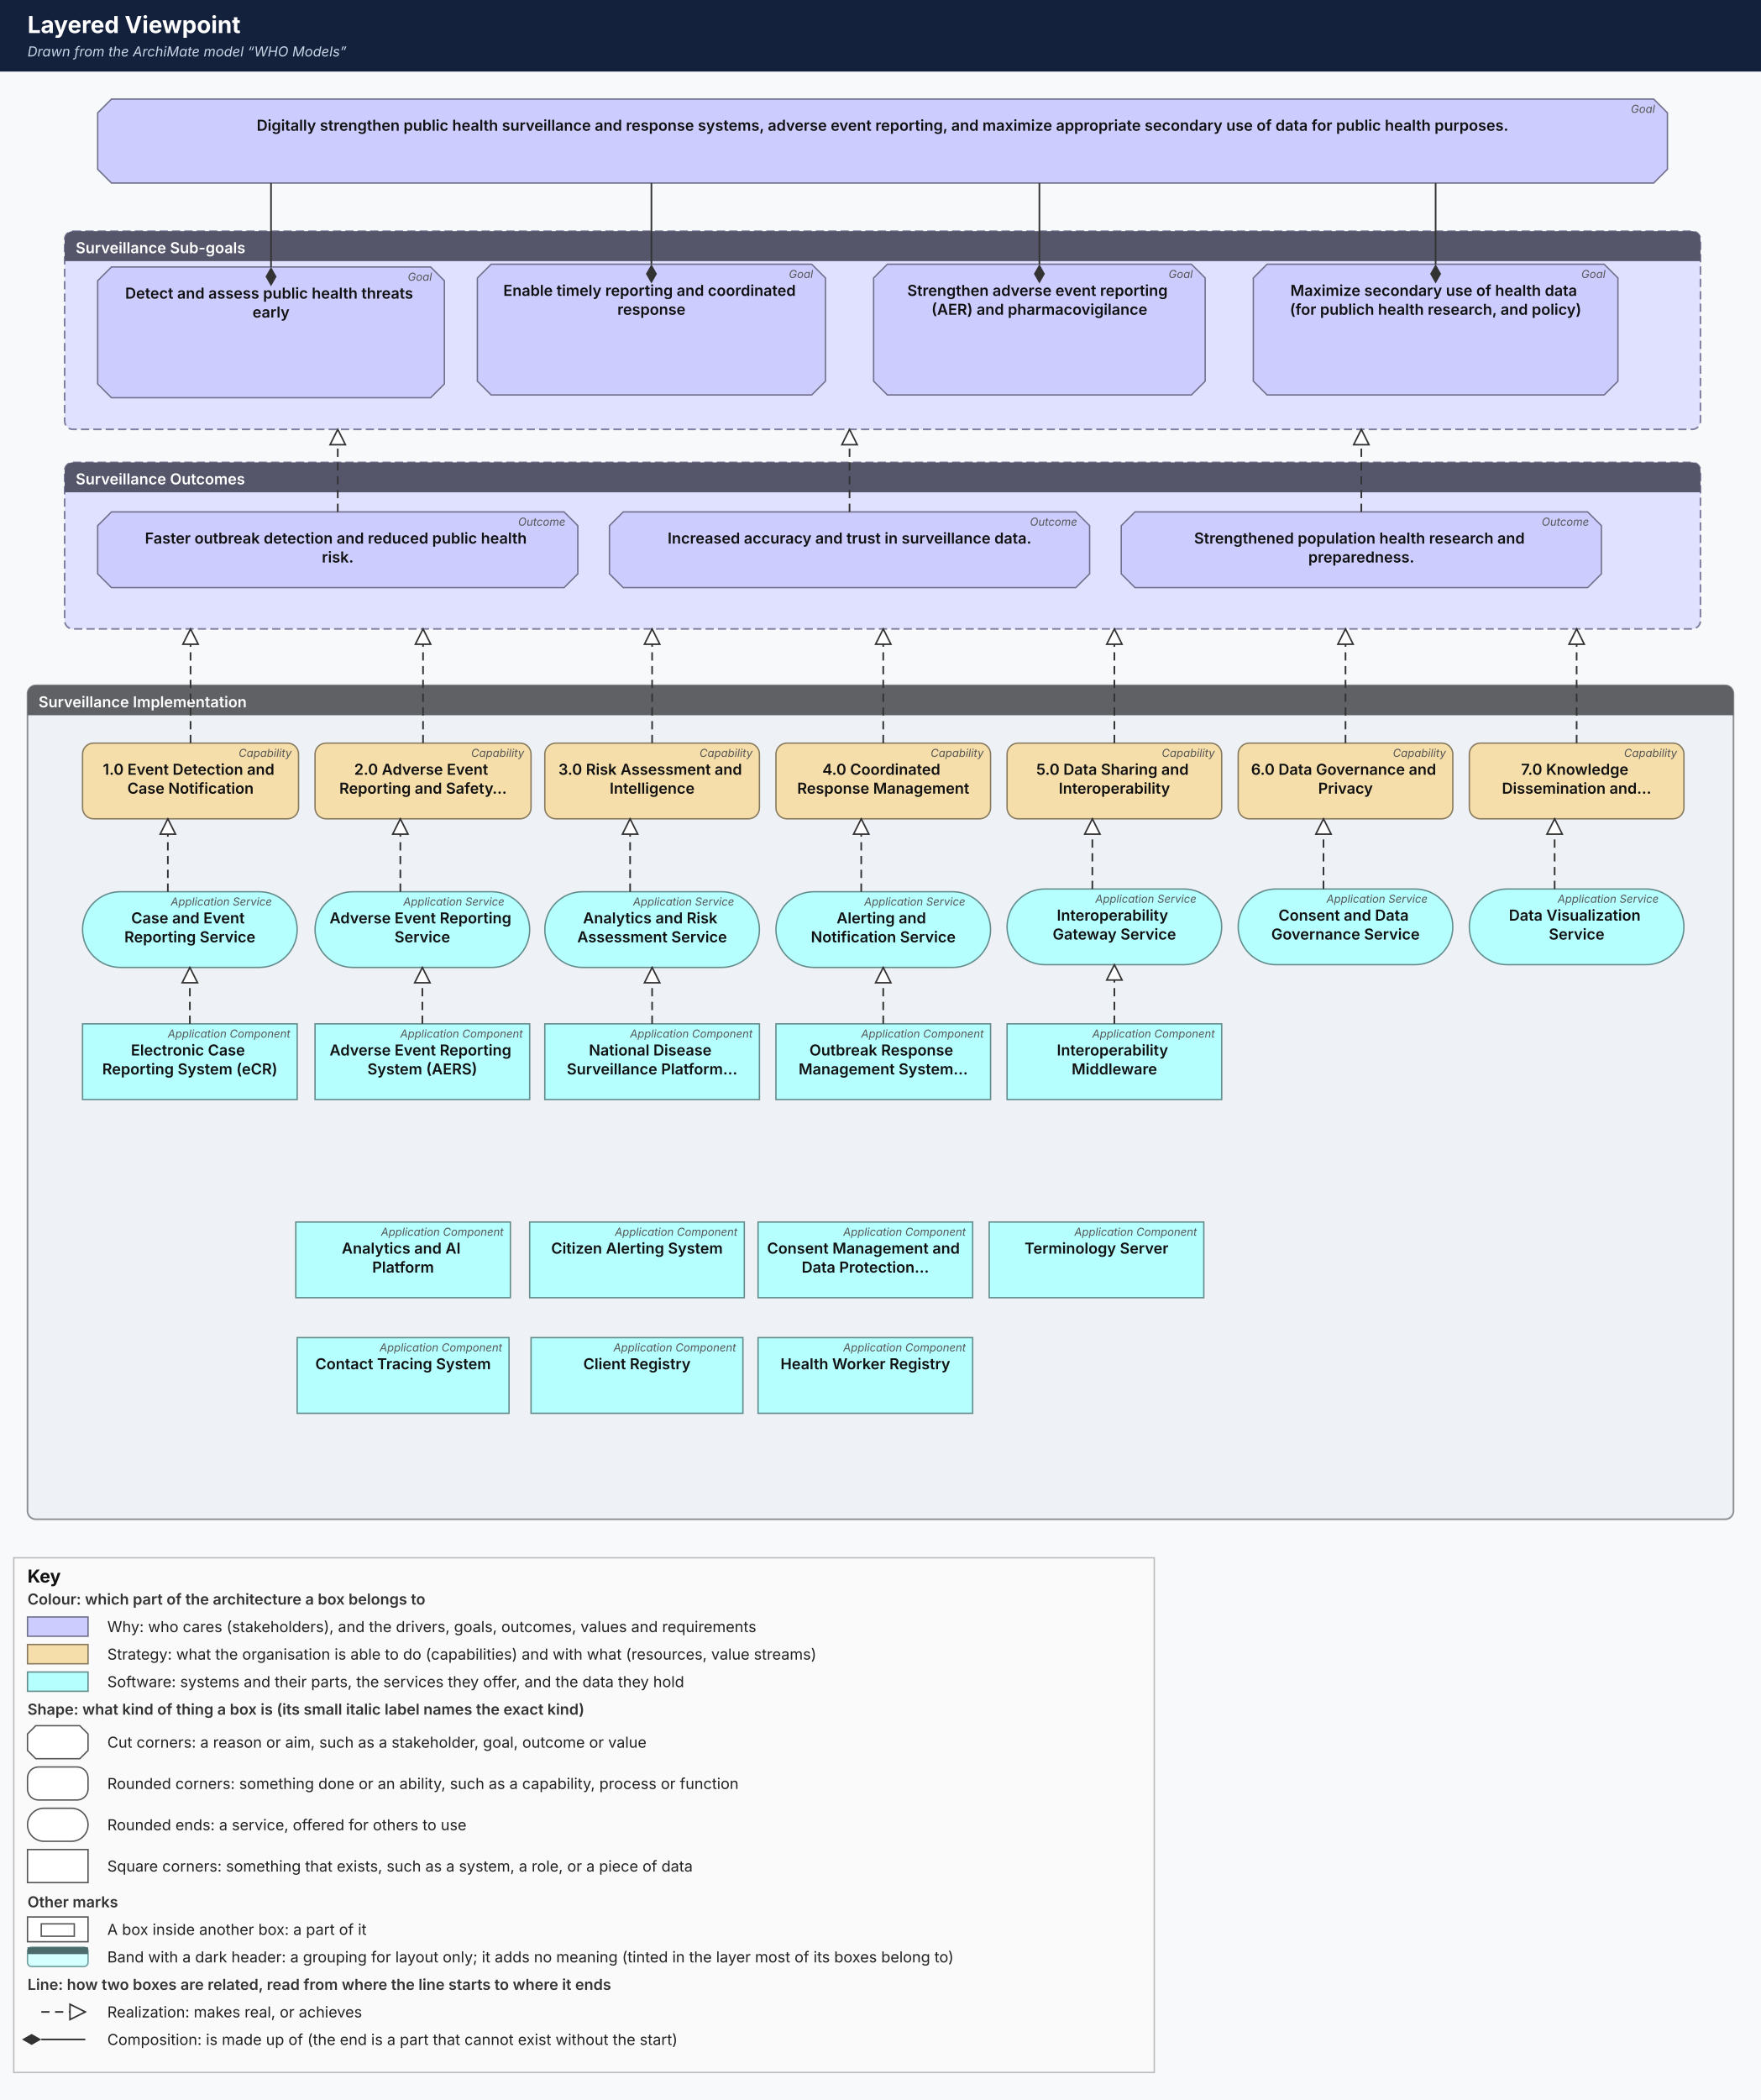
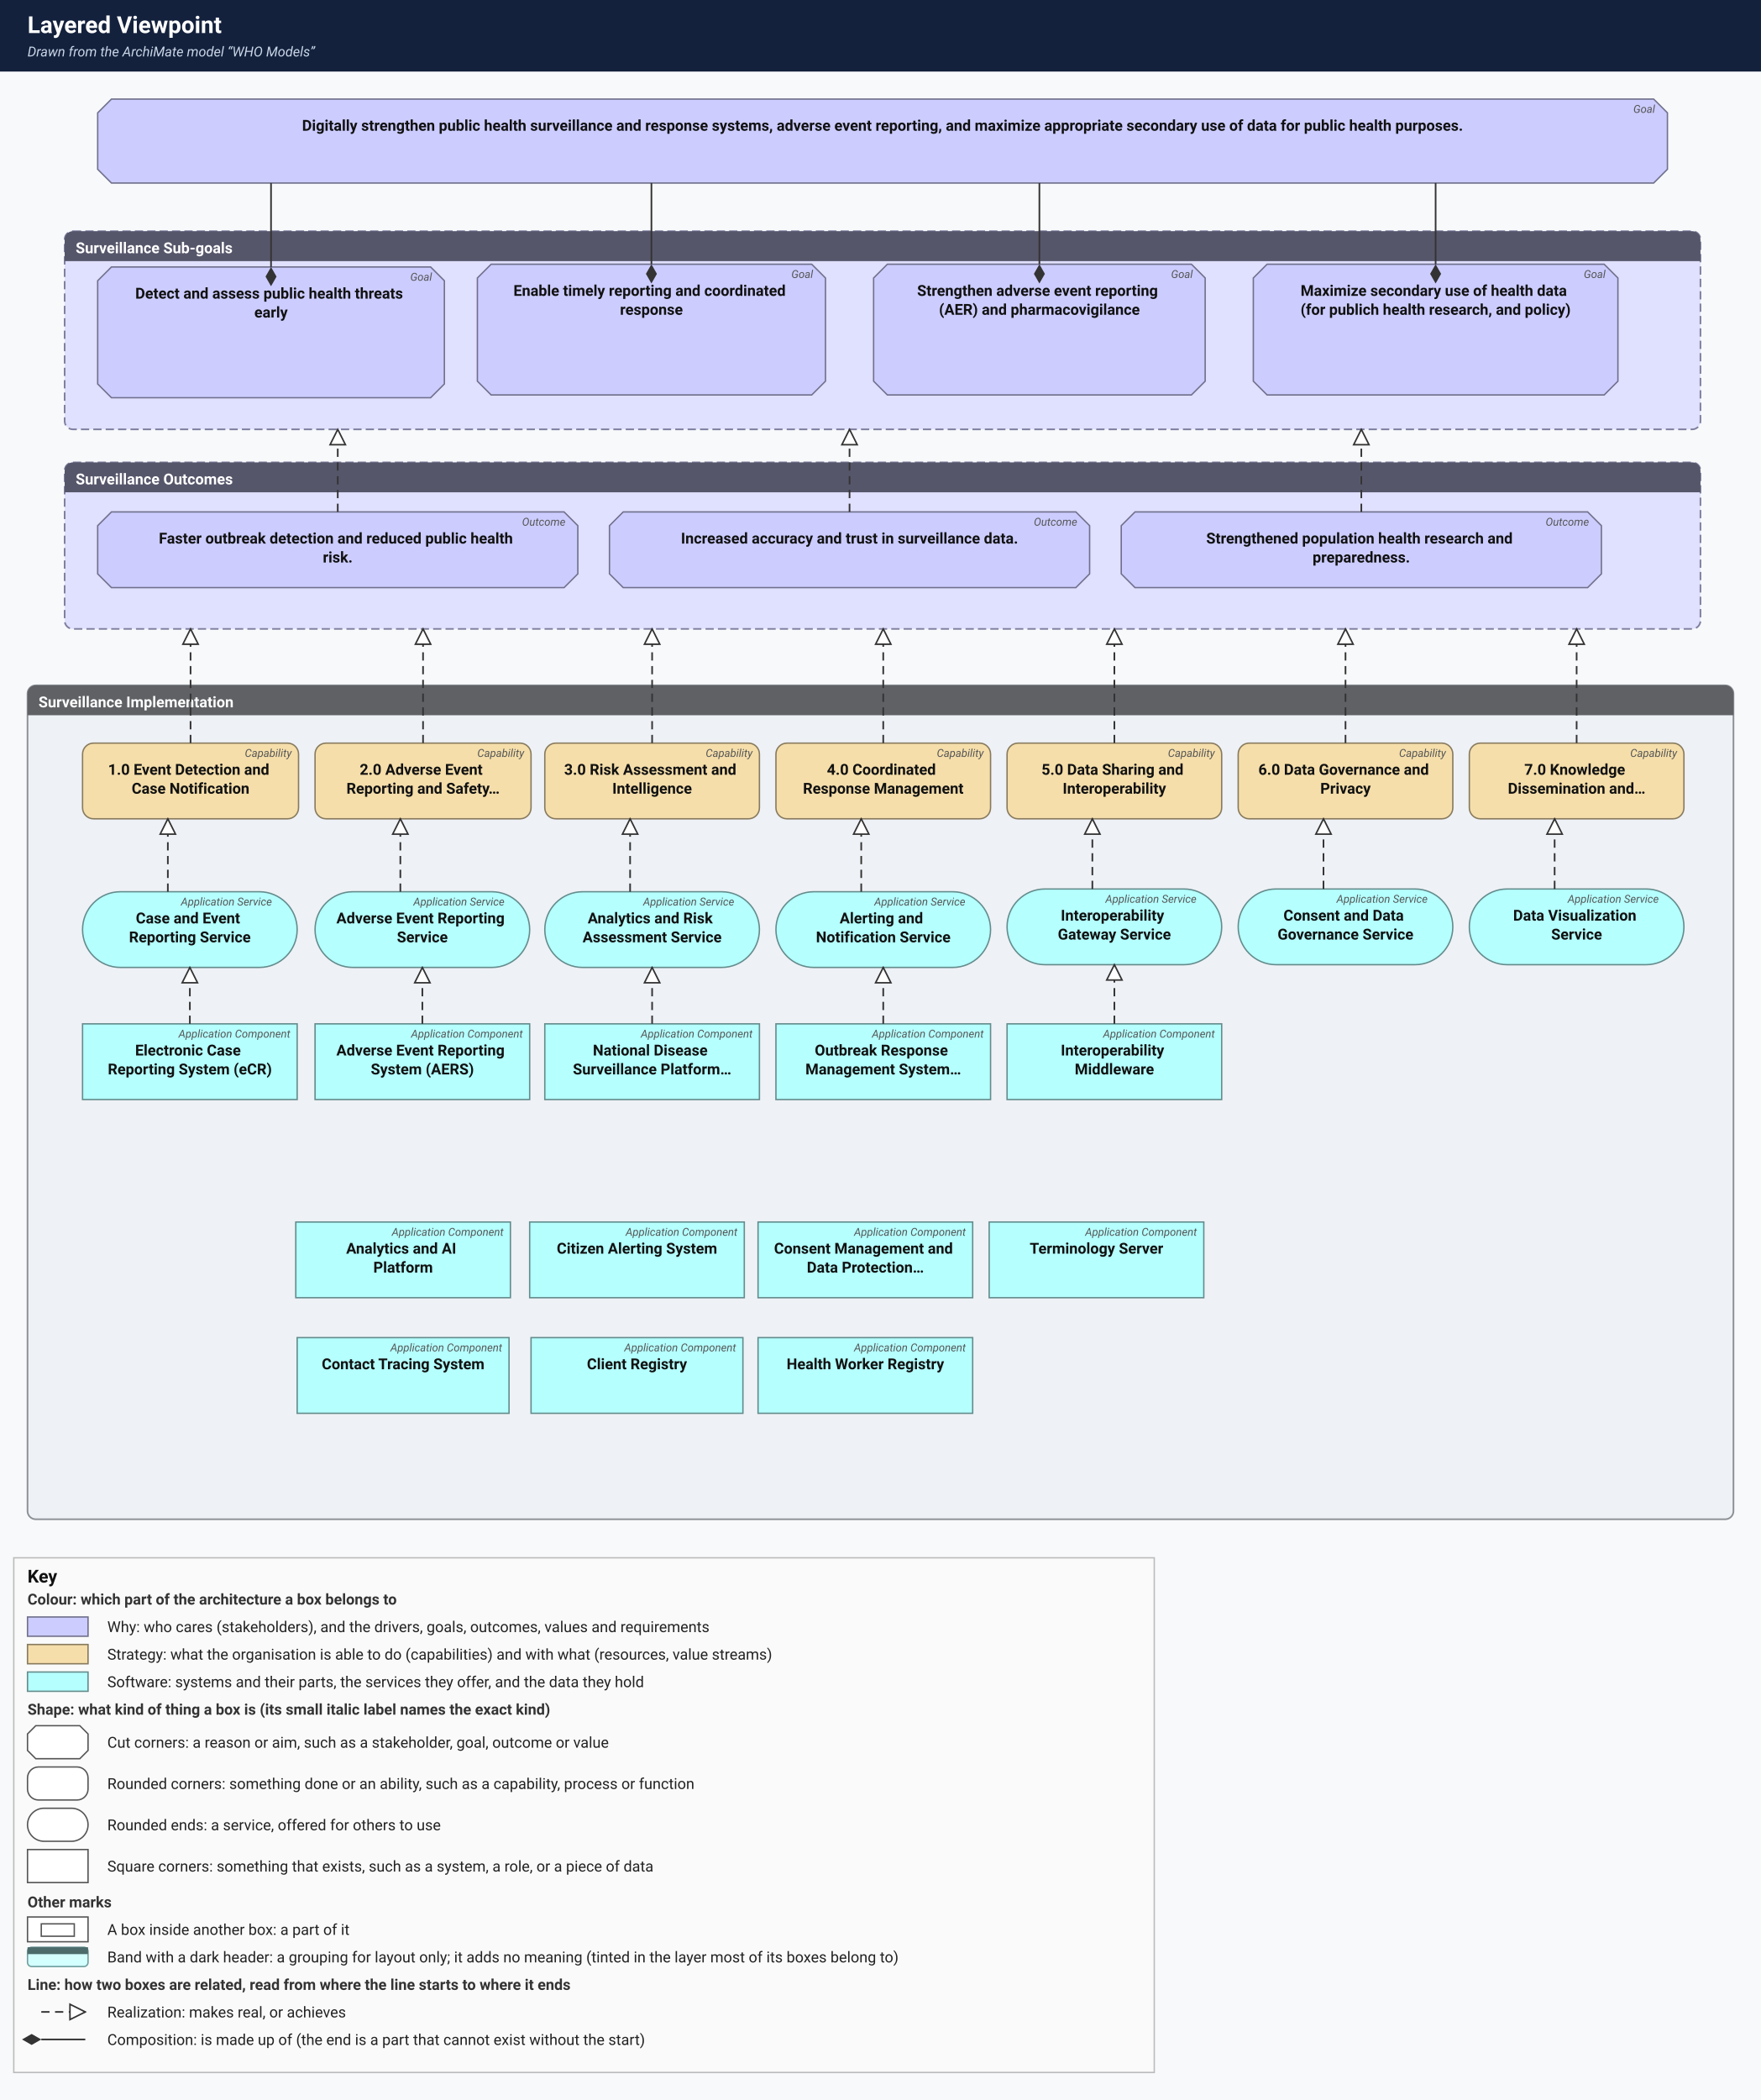
<svg xmlns="http://www.w3.org/2000/svg" viewBox="47 -36 1280 1526" width="1280" height="1526" role="img" aria-labelledby="av-title">
  <style>
- .av-name{font:600 11px Inter, "Segoe UI", system-ui, -apple-system, Helvetica, Arial, sans-serif;fill:#111}
- .av-type{font:italic 8px Inter, "Segoe UI", system-ui, -apple-system, Helvetica, Arial, sans-serif;fill:#555}
- .av-group{font:600 11px Inter, "Segoe UI", system-ui, -apple-system, Helvetica, Arial, sans-serif;fill:#333}
- .av-note{font:10px Inter, "Segoe UI", system-ui, -apple-system, Helvetica, Arial, sans-serif;fill:#222}
- .av-key{font:11px Inter, "Segoe UI", system-ui, -apple-system, Helvetica, Arial, sans-serif;fill:#222}
- .av-keyh{font:600 11px Inter, "Segoe UI", system-ui, -apple-system, Helvetica, Arial, sans-serif;fill:#333}
- .av-keyt{font:700 13px Inter, "Segoe UI", system-ui, -apple-system, Helvetica, Arial, sans-serif;fill:#111}
- .av-rel{font:9px Inter, "Segoe UI", system-ui, -apple-system, Helvetica, Arial, sans-serif;fill:#333;paint-order:stroke;stroke:#fff;stroke-width:3px}
+ .av-name{font:600 11px system-ui, -apple-system, "Segoe UI", Roboto, "Helvetica Neue", Arial, "Noto Sans", sans-serif;fill:#111}
+ .av-type{font:italic 8px system-ui, -apple-system, "Segoe UI", Roboto, "Helvetica Neue", Arial, "Noto Sans", sans-serif;fill:#555}
+ .av-group{font:600 11px system-ui, -apple-system, "Segoe UI", Roboto, "Helvetica Neue", Arial, "Noto Sans", sans-serif;fill:#333}
+ .av-note{font:10px system-ui, -apple-system, "Segoe UI", Roboto, "Helvetica Neue", Arial, "Noto Sans", sans-serif;fill:#222}
+ .av-key{font:11px system-ui, -apple-system, "Segoe UI", Roboto, "Helvetica Neue", Arial, "Noto Sans", sans-serif;fill:#222}
+ .av-keyh{font:600 11px system-ui, -apple-system, "Segoe UI", Roboto, "Helvetica Neue", Arial, "Noto Sans", sans-serif;fill:#333}
+ .av-keyt{font:700 13px system-ui, -apple-system, "Segoe UI", Roboto, "Helvetica Neue", Arial, "Noto Sans", sans-serif;fill:#111}
+ .av-rel{font:9px system-ui, -apple-system, "Segoe UI", Roboto, "Helvetica Neue", Arial, "Noto Sans", sans-serif;fill:#333;paint-order:stroke;stroke:#fff;stroke-width:3px}
a:hover rect,a:hover polygon,a:focus rect,a:focus polygon{stroke:#06c;stroke-width:2.5}
</style>
  <defs>
    <marker id="arrow-open" viewBox="0 0 12 12" refX="11" refY="6" markerWidth="11" markerHeight="11" orient="auto-start-reverse" markerUnits="userSpaceOnUse">
      <path d="M1 1 L11 6 L1 11" fill="none" stroke="#333" stroke-width="1.3" />
    </marker>
    <marker id="arrow-filled" viewBox="0 0 12 12" refX="11" refY="6" markerWidth="11" markerHeight="11" orient="auto-start-reverse" markerUnits="userSpaceOnUse">
      <path d="M1 1 L11 6 L1 11 Z" fill="#333" />
    </marker>
    <marker id="arrow-small" viewBox="0 0 10 10" refX="9" refY="5" markerWidth="8" markerHeight="8" orient="auto-start-reverse" markerUnits="userSpaceOnUse">
      <path d="M1 1 L9 5 L1 9" fill="none" stroke="#333" stroke-width="1.2" />
    </marker>
    <marker id="triangle-hollow" viewBox="0 0 14 14" refX="13" refY="7" markerWidth="13" markerHeight="13" orient="auto-start-reverse" markerUnits="userSpaceOnUse">
      <path d="M1 1 L13 7 L1 13 Z" fill="#fff" stroke="#333" stroke-width="1.2" />
    </marker>
    <marker id="diamond-filled" viewBox="0 0 16 10" refX="1" refY="5" markerWidth="16" markerHeight="10" orient="auto-start-reverse" markerUnits="userSpaceOnUse">
      <path d="M1 5 L8 1 L15 5 L8 9 Z" fill="#333" />
    </marker>
    <marker id="diamond-hollow" viewBox="0 0 16 10" refX="1" refY="5" markerWidth="16" markerHeight="10" orient="auto-start-reverse" markerUnits="userSpaceOnUse">
      <path d="M1 5 L8 1 L15 5 L8 9 Z" fill="#fff" stroke="#333" stroke-width="1.2" />
    </marker>
    <marker id="dot" viewBox="0 0 8 8" refX="4" refY="4" markerWidth="7" markerHeight="7" orient="auto" markerUnits="userSpaceOnUse">
      <circle cx="4" cy="4" r="3.2" fill="#333" />
    </marker>
    <pattern id="missing" width="8" height="8" patternUnits="userSpaceOnUse" patternTransform="rotate(45)">
      <rect width="8" height="8" fill="#fff" />
      <line x1="0" y1="0" x2="0" y2="8" stroke="#d33" stroke-width="2" />
    </pattern>
  </defs>
  <rect x="47" y="-36" width="1280" height="1526" fill="#f8f9fb" />
  <rect x="47" y="-36" width="1280" height="52" fill="#14213d" />
-   <text x="67" y="-12" style="font:700 17px Inter, &quot;Segoe UI&quot;, system-ui, -apple-system, Helvetica, Arial, sans-serif;fill:#fff">Layered Viewpoint</text>
-   <text x="67" y="5" style="font:italic 10px Inter, &quot;Segoe UI&quot;, system-ui, -apple-system, Helvetica, Arial, sans-serif;fill:#c9d6e6">Drawn from the ArchiMate model “WHO Models”</text>
+   <text x="67" y="-12" style="font:700 17px system-ui, -apple-system, &quot;Segoe UI&quot;, Roboto, &quot;Helvetica Neue&quot;, Arial, &quot;Noto Sans&quot;, sans-serif;fill:#fff">Layered Viewpoint</text>
+   <text x="67" y="5" style="font:italic 10px system-ui, -apple-system, &quot;Segoe UI&quot;, Roboto, &quot;Helvetica Neue&quot;, Arial, &quot;Noto Sans&quot;, sans-serif;fill:#c9d6e6">Drawn from the ArchiMate model “WHO Models”</text>
  <g class="av-g">
    <rect x="67" y="462" width="1240" height="606" rx="6" fill="#eef1f6" stroke="#8c9095" stroke-width="1.2" />
    <path d="M67 468 a6 6 0 0 1 6 -6 h1228 a6 6 0 0 1 6 6 v15.75 h-1240 z" fill="#5f6165" />
    <text class="av-group" x="75" y="478" style="fill:#fff">Surveillance Implementation</text>
  </g>
  <a href="../../../en/dpi-h-ra/archimate/0.2.0-draft.3/element/surveillance-outcomes/" target="_top">
    <rect x="94" y="300" width="1189" height="121" rx="6" fill="#e0e0ff" stroke="#7e7e9e" stroke-width="1.2" stroke-dasharray="6 3" />
    <path d="M94 306 a6 6 0 0 1 6 -6 h1177 a6 6 0 0 1 6 6 v15.75 h-1189 z" fill="#56566b" />
    <text class="av-group" x="102" y="316" style="fill:#fff">Surveillance Outcomes</text>
  </a>
  <a href="../../../en/dpi-h-ra/archimate/0.2.0-draft.3/element/increased-accuracy-and-trust-in-surveillance-data-be9a/" target="_top">
    <polygon points="500,336 829,336 839,346 839,381 829,391 500,391 490,381 490,346" fill="#ccccff" stroke="#70708c" stroke-width="1" />
    <text class="av-type" x="830" y="346" text-anchor="end">Outcome</text>
    <text class="av-name" x="664.5" y="359" text-anchor="middle">
      <tspan x="664.5" dy="0">Increased accuracy and trust in surveillance data.</tspan>
    </text>
  </a>
  <a href="../../../en/dpi-h-ra/archimate/0.2.0-draft.3/element/strengthened-population-health-research-and-preparedness/" target="_top">
    <polygon points="872,336 1201,336 1211,346 1211,381 1201,391 872,391 862,381 862,346" fill="#ccccff" stroke="#70708c" stroke-width="1" />
    <text class="av-type" x="1202" y="346" text-anchor="end">Outcome</text>
    <text class="av-name" x="1036.5" y="359" text-anchor="middle">
      <tspan x="1036.5" dy="0">Strengthened population health research and</tspan>
      <tspan x="1036.5" dy="13.75">preparedness.</tspan>
    </text>
  </a>
  <a href="../../../en/dpi-h-ra/archimate/0.2.0-draft.3/element/surveillance-sub-goals/" target="_top">
    <rect x="94" y="132" width="1189" height="144" rx="6" fill="#e0e0ff" stroke="#7e7e9e" stroke-width="1.2" stroke-dasharray="6 3" />
    <path d="M94 138 a6 6 0 0 1 6 -6 h1177 a6 6 0 0 1 6 6 v15.75 h-1189 z" fill="#56566b" />
    <text class="av-group" x="102" y="148" style="fill:#fff">Surveillance Sub-goals</text>
  </a>
  <a href="../../../en/dpi-h-ra/archimate/0.2.0-draft.3/element/enable-timely-reporting-and-coordinated-response-1a27/" target="_top">
    <polygon points="404,156 637,156 647,166 647,241 637,251 404,251 394,241 394,166" fill="#ccccff" stroke="#70708c" stroke-width="1" />
    <text class="av-type" x="638" y="166" text-anchor="end">Goal</text>
    <text class="av-name" x="520.5" y="179" text-anchor="middle">
      <tspan x="520.5" dy="0">Enable timely reporting and coordinated</tspan>
      <tspan x="520.5" dy="13.75">response</tspan>
    </text>
  </a>
  <a href="../../../en/dpi-h-ra/archimate/0.2.0-draft.3/element/strengthen-adverse-event-reporting-aer-and-pharmacovigilance-763f/" target="_top">
    <polygon points="692,156 913,156 923,166 923,241 913,251 692,251 682,241 682,166" fill="#ccccff" stroke="#70708c" stroke-width="1" />
    <text class="av-type" x="914" y="166" text-anchor="end">Goal</text>
    <text class="av-name" x="802.5" y="179" text-anchor="middle">
      <tspan x="802.5" dy="0">Strengthen adverse event reporting</tspan>
      <tspan x="802.5" dy="13.75">(AER) and pharmacovigilance</tspan>
    </text>
  </a>
  <a href="../../../en/dpi-h-ra/archimate/0.2.0-draft.3/element/maximize-secondary-use-of-health-data-for-publich-health-8979/" target="_top">
    <polygon points="968,156 1213,156 1223,166 1223,241 1213,251 968,251 958,241 958,166" fill="#ccccff" stroke="#70708c" stroke-width="1" />
    <text class="av-type" x="1214" y="166" text-anchor="end">Goal</text>
    <text class="av-name" x="1090.5" y="179" text-anchor="middle">
      <tspan x="1090.5" dy="0">Maximize secondary use of health data</tspan>
      <tspan x="1090.5" dy="13.75">(for publich health research, and policy)</tspan>
    </text>
  </a>
  <a href="../../../en/dpi-h-ra/archimate/0.2.0-draft.3/element/digitally-strengthen-public-health-surveillance-and-response-f172/" target="_top">
    <polygon points="128,36 1249,36 1259,46 1259,87 1249,97 128,97 118,87 118,46" fill="#ccccff" stroke="#70708c" stroke-width="1" />
    <text class="av-type" x="1250" y="46" text-anchor="end">Goal</text>
    <text class="av-name" x="688.5" y="59" text-anchor="middle">
      <tspan x="688.5" dy="0">Digitally strengthen public health surveillance and response systems, adverse event reporting, and maximize appropriate secondary use of data for public health purposes.</tspan>
    </text>
  </a>
  <a href="../../../en/dpi-h-ra/archimate/0.2.0-draft.3/element/detect-and-assess-public-health-threats-early-d0f3/" target="_top">
    <polygon points="128,158 360,158 370,168 370,243 360,253 128,253 118,243 118,168" fill="#ccccff" stroke="#70708c" stroke-width="1" />
    <text class="av-type" x="361" y="168" text-anchor="end">Goal</text>
    <text class="av-name" x="244" y="181" text-anchor="middle">
      <tspan x="244" dy="0">Detect and assess public health threats</tspan>
      <tspan x="244" dy="13.75">early</tspan>
    </text>
  </a>
  <a href="../../../en/dpi-h-ra/archimate/0.2.0-draft.3/element/faster-outbreak-detection-and-reduced-public-health-risk-1f02/" target="_top">
    <polygon points="128,336 457,336 467,346 467,381 457,391 128,391 118,381 118,346" fill="#ccccff" stroke="#70708c" stroke-width="1" />
    <text class="av-type" x="458" y="346" text-anchor="end">Outcome</text>
    <text class="av-name" x="292.5" y="359" text-anchor="middle">
      <tspan x="292.5" dy="0">Faster outbreak detection and reduced public health</tspan>
      <tspan x="292.5" dy="13.75">risk.</tspan>
    </text>
  </a>
  <a href="../../../en/dpi-h-ra/archimate/0.2.0-draft.3/element/1-0-event-detection-and-case-notification/" target="_top">
    <rect x="107" y="504" width="157" height="55" rx="8" fill="#f5deaa" stroke="#877a5e" stroke-width="1" />
    <text class="av-type" x="259" y="514" text-anchor="end">Capability</text>
    <text class="av-name" x="185.5" y="527" text-anchor="middle">
      <tspan x="185.5" dy="0">1.0 Event Detection and</tspan>
      <tspan x="185.5" dy="13.75">Case Notification</tspan>
    </text>
  </a>
  <a href="../../../en/dpi-h-ra/archimate/0.2.0-draft.3/element/2-0-adverse-event-reporting-and-safety-signals/" target="_top">
    <rect x="276" y="504" width="157" height="55" rx="8" fill="#f5deaa" stroke="#877a5e" stroke-width="1" />
    <text class="av-type" x="428" y="514" text-anchor="end">Capability</text>
    <text class="av-name" x="354.5" y="527" text-anchor="middle">
      <tspan x="354.5" dy="0">2.0 Adverse Event</tspan>
      <tspan x="354.5" dy="13.75">Reporting and Safety…</tspan>
    </text>
  </a>
  <a href="../../../en/dpi-h-ra/archimate/0.2.0-draft.3/element/3-0-risk-assessment-and-intelligence/" target="_top">
    <rect x="443" y="504" width="156" height="55" rx="8" fill="#f5deaa" stroke="#877a5e" stroke-width="1" />
    <text class="av-type" x="594" y="514" text-anchor="end">Capability</text>
    <text class="av-name" x="521" y="527" text-anchor="middle">
      <tspan x="521" dy="0">3.0 Risk Assessment and</tspan>
      <tspan x="521" dy="13.75">Intelligence</tspan>
    </text>
  </a>
  <a href="../../../en/dpi-h-ra/archimate/0.2.0-draft.3/element/4-0-coordinated-response-management/" target="_top">
    <rect x="611" y="504" width="156" height="55" rx="8" fill="#f5deaa" stroke="#877a5e" stroke-width="1" />
    <text class="av-type" x="762" y="514" text-anchor="end">Capability</text>
    <text class="av-name" x="689" y="527" text-anchor="middle">
      <tspan x="689" dy="0">4.0 Coordinated</tspan>
      <tspan x="689" dy="13.75">Response Management</tspan>
    </text>
  </a>
  <a href="../../../en/dpi-h-ra/archimate/0.2.0-draft.3/element/5-0-data-sharing-and-interoperability/" target="_top">
    <rect x="779" y="504" width="156" height="55" rx="8" fill="#f5deaa" stroke="#877a5e" stroke-width="1" />
    <text class="av-type" x="930" y="514" text-anchor="end">Capability</text>
    <text class="av-name" x="857" y="527" text-anchor="middle">
      <tspan x="857" dy="0">5.0 Data Sharing and</tspan>
      <tspan x="857" dy="13.75">Interoperability</tspan>
    </text>
  </a>
  <a href="../../../en/dpi-h-ra/archimate/0.2.0-draft.3/element/6-0-data-governance-and-privacy/" target="_top">
    <rect x="947" y="504" width="156" height="55" rx="8" fill="#f5deaa" stroke="#877a5e" stroke-width="1" />
    <text class="av-type" x="1098" y="514" text-anchor="end">Capability</text>
    <text class="av-name" x="1025" y="527" text-anchor="middle">
      <tspan x="1025" dy="0">6.0 Data Governance and</tspan>
      <tspan x="1025" dy="13.75">Privacy</tspan>
    </text>
  </a>
  <a href="../../../en/dpi-h-ra/archimate/0.2.0-draft.3/element/7-0-knowledge-dissemination-and-alerts/" target="_top">
    <rect x="1115" y="504" width="156" height="55" rx="8" fill="#f5deaa" stroke="#877a5e" stroke-width="1" />
    <text class="av-type" x="1266" y="514" text-anchor="end">Capability</text>
    <text class="av-name" x="1193" y="527" text-anchor="middle">
      <tspan x="1193" dy="0">7.0 Knowledge</tspan>
      <tspan x="1193" dy="13.75">Dissemination and…</tspan>
    </text>
  </a>
  <a href="../../../en/dpi-h-ra/archimate/0.2.0-draft.3/element/case-and-event-reporting-service/" target="_top">
    <rect x="107" y="612" width="156" height="55" rx="27.5" fill="#b5ffff" stroke="#648c8c" stroke-width="1" />
    <text class="av-type" x="244.667" y="622" text-anchor="end">Application Service</text>
    <text class="av-name" x="185" y="635" text-anchor="middle">
      <tspan x="185" dy="0">Case and Event</tspan>
      <tspan x="185" dy="13.75">Reporting Service</tspan>
    </text>
  </a>
  <a href="../../../en/dpi-h-ra/archimate/0.2.0-draft.3/element/adverse-event-reporting-service/" target="_top">
    <rect x="276" y="612" width="156" height="55" rx="27.5" fill="#b5ffff" stroke="#648c8c" stroke-width="1" />
    <text class="av-type" x="413.667" y="622" text-anchor="end">Application Service</text>
    <text class="av-name" x="354" y="635" text-anchor="middle">
      <tspan x="354" dy="0">Adverse Event Reporting</tspan>
      <tspan x="354" dy="13.75">Service</tspan>
    </text>
  </a>
  <a href="../../../en/dpi-h-ra/archimate/0.2.0-draft.3/element/analytics-and-risk-assessment-service/" target="_top">
    <rect x="443" y="612" width="156" height="55" rx="27.5" fill="#b5ffff" stroke="#648c8c" stroke-width="1" />
    <text class="av-type" x="580.667" y="622" text-anchor="end">Application Service</text>
    <text class="av-name" x="521" y="635" text-anchor="middle">
      <tspan x="521" dy="0">Analytics and Risk</tspan>
      <tspan x="521" dy="13.75">Assessment Service</tspan>
    </text>
  </a>
  <a href="../../../en/dpi-h-ra/archimate/0.2.0-draft.3/element/alerting-and-notification-service/" target="_top">
    <rect x="611" y="612" width="156" height="55" rx="27.5" fill="#b5ffff" stroke="#648c8c" stroke-width="1" />
    <text class="av-type" x="748.667" y="622" text-anchor="end">Application Service</text>
    <text class="av-name" x="689" y="635" text-anchor="middle">
      <tspan x="689" dy="0">Alerting and</tspan>
      <tspan x="689" dy="13.75">Notification Service</tspan>
    </text>
  </a>
  <a href="../../../en/dpi-h-ra/archimate/0.2.0-draft.3/element/interoperability-gateway-service/" target="_top">
    <rect x="779" y="610" width="156" height="55" rx="27.5" fill="#b5ffff" stroke="#648c8c" stroke-width="1" />
    <text class="av-type" x="916.667" y="620" text-anchor="end">Application Service</text>
    <text class="av-name" x="857" y="633" text-anchor="middle">
      <tspan x="857" dy="0">Interoperability</tspan>
      <tspan x="857" dy="13.75">Gateway Service</tspan>
    </text>
  </a>
  <a href="../../../en/dpi-h-ra/archimate/0.2.0-draft.3/element/consent-and-data-governance-service/" target="_top">
    <rect x="947" y="610" width="156" height="55" rx="27.5" fill="#b5ffff" stroke="#648c8c" stroke-width="1" />
    <text class="av-type" x="1084.667" y="620" text-anchor="end">Application Service</text>
    <text class="av-name" x="1025" y="633" text-anchor="middle">
      <tspan x="1025" dy="0">Consent and Data</tspan>
      <tspan x="1025" dy="13.75">Governance Service</tspan>
    </text>
  </a>
  <a href="../../../en/dpi-h-ra/archimate/0.2.0-draft.3/element/data-visualization-service/" target="_top">
    <rect x="1115" y="610" width="156" height="55" rx="27.5" fill="#b5ffff" stroke="#648c8c" stroke-width="1" />
    <text class="av-type" x="1252.667" y="620" text-anchor="end">Application Service</text>
    <text class="av-name" x="1193" y="633" text-anchor="middle">
      <tspan x="1193" dy="0">Data Visualization</tspan>
      <tspan x="1193" dy="13.75">Service</tspan>
    </text>
  </a>
  <a href="../../../en/dpi-h-ra/archimate/0.2.0-draft.3/element/electronic-case-reporting-system-ecr/" target="_top">
    <rect x="107" y="708" width="156" height="55" fill="#b5ffff" stroke="#648c8c" stroke-width="1" />
    <text class="av-type" x="258" y="718" text-anchor="end">Application Component</text>
    <text class="av-name" x="185" y="731" text-anchor="middle">
      <tspan x="185" dy="0">Electronic Case</tspan>
      <tspan x="185" dy="13.75">Reporting System (eCR)</tspan>
    </text>
  </a>
  <a href="../../../en/dpi-h-ra/archimate/0.2.0-draft.3/element/adverse-event-reporting-system-aers/" target="_top">
    <rect x="276" y="708" width="156" height="55" fill="#b5ffff" stroke="#648c8c" stroke-width="1" />
    <text class="av-type" x="427" y="718" text-anchor="end">Application Component</text>
    <text class="av-name" x="354" y="731" text-anchor="middle">
      <tspan x="354" dy="0">Adverse Event Reporting</tspan>
      <tspan x="354" dy="13.75">System (AERS)</tspan>
    </text>
  </a>
  <a href="../../../en/dpi-h-ra/archimate/0.2.0-draft.3/element/national-disease-surveillance-platform-ndsp/" target="_top">
    <rect x="443" y="708" width="156" height="55" fill="#b5ffff" stroke="#648c8c" stroke-width="1" />
    <text class="av-type" x="594" y="718" text-anchor="end">Application Component</text>
    <text class="av-name" x="521" y="731" text-anchor="middle">
      <tspan x="521" dy="0">National Disease</tspan>
      <tspan x="521" dy="13.75">Surveillance Platform…</tspan>
    </text>
  </a>
  <a href="../../../en/dpi-h-ra/archimate/0.2.0-draft.3/element/outbreak-response-management-system-orms/" target="_top">
    <rect x="611" y="708" width="156" height="55" fill="#b5ffff" stroke="#648c8c" stroke-width="1" />
    <text class="av-type" x="762" y="718" text-anchor="end">Application Component</text>
    <text class="av-name" x="689" y="731" text-anchor="middle">
      <tspan x="689" dy="0">Outbreak Response</tspan>
      <tspan x="689" dy="13.75">Management System…</tspan>
    </text>
  </a>
  <a href="../../../en/dpi-h-ra/archimate/0.2.0-draft.3/element/analytics-and-ai-platform-6570/" target="_top">
    <rect x="262" y="852" width="156" height="55" fill="#b5ffff" stroke="#648c8c" stroke-width="1" />
    <text class="av-type" x="413" y="862" text-anchor="end">Application Component</text>
    <text class="av-name" x="340" y="875" text-anchor="middle">
      <tspan x="340" dy="0">Analytics and AI</tspan>
      <tspan x="340" dy="13.75">Platform</tspan>
    </text>
  </a>
  <a href="../../../en/dpi-h-ra/archimate/0.2.0-draft.3/element/interoperability-middleware-3f23/" target="_top">
    <rect x="779" y="708" width="156" height="55" fill="#b5ffff" stroke="#648c8c" stroke-width="1" />
    <text class="av-type" x="930" y="718" text-anchor="end">Application Component</text>
    <text class="av-name" x="857" y="731" text-anchor="middle">
      <tspan x="857" dy="0">Interoperability</tspan>
      <tspan x="857" dy="13.75">Middleware</tspan>
    </text>
  </a>
  <a href="../../../en/dpi-h-ra/archimate/0.2.0-draft.3/element/citizen-alerting-system/" target="_top">
    <rect x="432" y="852" width="156" height="55" fill="#b5ffff" stroke="#648c8c" stroke-width="1" />
    <text class="av-type" x="583" y="862" text-anchor="end">Application Component</text>
    <text class="av-name" x="510" y="875" text-anchor="middle">
      <tspan x="510" dy="0">Citizen Alerting System</tspan>
    </text>
  </a>
  <a href="../../../en/dpi-h-ra/archimate/0.2.0-draft.3/element/consent-management-and-data-protection-infrastructure/" target="_top">
    <rect x="598" y="852" width="156" height="55" fill="#b5ffff" stroke="#648c8c" stroke-width="1" />
    <text class="av-type" x="749" y="862" text-anchor="end">Application Component</text>
    <text class="av-name" x="676" y="875" text-anchor="middle">
      <tspan x="676" dy="0">Consent Management and</tspan>
      <tspan x="676" dy="13.75">Data Protection…</tspan>
    </text>
  </a>
  <a href="../../../en/dpi-h-ra/archimate/0.2.0-draft.3/element/terminology-server-8d79/" target="_top">
    <rect x="766" y="852" width="156" height="55" fill="#b5ffff" stroke="#648c8c" stroke-width="1" />
    <text class="av-type" x="917" y="862" text-anchor="end">Application Component</text>
    <text class="av-name" x="844" y="875" text-anchor="middle">
      <tspan x="844" dy="0">Terminology Server</tspan>
    </text>
  </a>
  <a href="../../../en/dpi-h-ra/archimate/0.2.0-draft.3/element/contact-tracing-system/" target="_top">
    <rect x="263" y="936" width="154" height="55" fill="#b5ffff" stroke="#648c8c" stroke-width="1" />
    <text class="av-type" x="412" y="946" text-anchor="end">Application Component</text>
    <text class="av-name" x="340" y="959" text-anchor="middle">
      <tspan x="340" dy="0">Contact Tracing System</tspan>
    </text>
  </a>
  <a href="../../../en/dpi-h-ra/archimate/0.2.0-draft.3/element/client-registry-3fc9/" target="_top">
    <rect x="433" y="936" width="154" height="55" fill="#b5ffff" stroke="#648c8c" stroke-width="1" />
    <text class="av-type" x="582" y="946" text-anchor="end">Application Component</text>
    <text class="av-name" x="510" y="959" text-anchor="middle">
      <tspan x="510" dy="0">Client Registry</tspan>
    </text>
  </a>
  <a href="../../../en/dpi-h-ra/archimate/0.2.0-draft.3/element/health-worker-registry-9625/" target="_top">
    <rect x="598" y="936" width="156" height="55" fill="#b5ffff" stroke="#648c8c" stroke-width="1" />
    <text class="av-type" x="749" y="946" text-anchor="end">Application Component</text>
    <text class="av-name" x="676" y="959" text-anchor="middle">
      <tspan x="676" dy="0">Health Worker Registry</tspan>
    </text>
  </a>
  <a href="../../../en/dpi-h-ra/archimate/0.2.0-draft.3/relationship/id-dd49228f8981466c867a40ea6fc82a5b/" target="_top">
    <path d="M664.5 336 L664.5 276" fill="none" stroke="#333" stroke-width="1.2" stroke-dasharray="6 4" marker-end="url(#triangle-hollow)" />
    <path d="M664.5 336 L664.5 276" fill="none" stroke="transparent" stroke-width="8" />
  </a>
  <a href="../../../en/dpi-h-ra/archimate/0.2.0-draft.3/relationship/id-3f8334abfad04499856e29acc9024a36/" target="_top">
    <path d="M1036.5 336 L1036.5 276" fill="none" stroke="#333" stroke-width="1.2" stroke-dasharray="6 4" marker-end="url(#triangle-hollow)" />
    <path d="M1036.5 336 L1036.5 276" fill="none" stroke="transparent" stroke-width="8" />
  </a>
  <a href="../../../en/dpi-h-ra/archimate/0.2.0-draft.3/relationship/id-1040c7deb1244683a64008c6ee8c9ef0/" target="_top">
    <path d="M520.5 156 L520.5 97" fill="none" stroke="#333" stroke-width="1.2" marker-start="url(#diamond-filled)" />
    <path d="M520.5 156 L520.5 97" fill="none" stroke="transparent" stroke-width="8" />
  </a>
  <a href="../../../en/dpi-h-ra/archimate/0.2.0-draft.3/relationship/id-aa9926e8cb6d441999188659f054aeb1/" target="_top">
    <path d="M802.5 156 L802.5 97" fill="none" stroke="#333" stroke-width="1.2" marker-start="url(#diamond-filled)" />
    <path d="M802.5 156 L802.5 97" fill="none" stroke="transparent" stroke-width="8" />
  </a>
  <a href="../../../en/dpi-h-ra/archimate/0.2.0-draft.3/relationship/id-1a8e5ba2d859459f87cc8ece60d12f93/" target="_top">
    <path d="M1090.5 156 L1090.5 97" fill="none" stroke="#333" stroke-width="1.2" marker-start="url(#diamond-filled)" />
    <path d="M1090.5 156 L1090.5 97" fill="none" stroke="transparent" stroke-width="8" />
  </a>
  <a href="../../../en/dpi-h-ra/archimate/0.2.0-draft.3/relationship/id-f46fbb2d3134478ba840f4bf2b6bce2d/" target="_top">
    <path d="M244 158 L244 97" fill="none" stroke="#333" stroke-width="1.2" marker-start="url(#diamond-filled)" />
    <path d="M244 158 L244 97" fill="none" stroke="transparent" stroke-width="8" />
  </a>
  <a href="../../../en/dpi-h-ra/archimate/0.2.0-draft.3/relationship/id-86ea9ec5b8e34678991bca2915a316bf/" target="_top">
    <path d="M292.5 336 L292.5 276" fill="none" stroke="#333" stroke-width="1.2" stroke-dasharray="6 4" marker-end="url(#triangle-hollow)" />
    <path d="M292.5 336 L292.5 276" fill="none" stroke="transparent" stroke-width="8" />
  </a>
  <a href="../../../en/dpi-h-ra/archimate/0.2.0-draft.3/relationship/id-08b2f32213b44ec4b01fd50da828f60e/" target="_top">
    <path d="M185.5 504 L185.5 421" fill="none" stroke="#333" stroke-width="1.2" stroke-dasharray="6 4" marker-end="url(#triangle-hollow)" />
    <path d="M185.5 504 L185.5 421" fill="none" stroke="transparent" stroke-width="8" />
  </a>
  <a href="../../../en/dpi-h-ra/archimate/0.2.0-draft.3/relationship/id-bb458275b6bb4fd79c33b52fd2380855/" target="_top">
    <path d="M354.5 504 L354.5 421" fill="none" stroke="#333" stroke-width="1.2" stroke-dasharray="6 4" marker-end="url(#triangle-hollow)" />
    <path d="M354.5 504 L354.5 421" fill="none" stroke="transparent" stroke-width="8" />
  </a>
  <a href="../../../en/dpi-h-ra/archimate/0.2.0-draft.3/relationship/id-93e29cf6e4cd431da2429d4e6c1a4126/" target="_top">
    <path d="M521 504 L521 421" fill="none" stroke="#333" stroke-width="1.2" stroke-dasharray="6 4" marker-end="url(#triangle-hollow)" />
    <path d="M521 504 L521 421" fill="none" stroke="transparent" stroke-width="8" />
  </a>
  <a href="../../../en/dpi-h-ra/archimate/0.2.0-draft.3/relationship/id-1c7d3ff5a5bb435fb0ff6962f72af183/" target="_top">
    <path d="M689 504 L689 421" fill="none" stroke="#333" stroke-width="1.2" stroke-dasharray="6 4" marker-end="url(#triangle-hollow)" />
    <path d="M689 504 L689 421" fill="none" stroke="transparent" stroke-width="8" />
  </a>
  <a href="../../../en/dpi-h-ra/archimate/0.2.0-draft.3/relationship/id-4936280581f94b079d3f06c9a1c3a03a/" target="_top">
    <path d="M857 504 L857 421" fill="none" stroke="#333" stroke-width="1.2" stroke-dasharray="6 4" marker-end="url(#triangle-hollow)" />
    <path d="M857 504 L857 421" fill="none" stroke="transparent" stroke-width="8" />
  </a>
  <a href="../../../en/dpi-h-ra/archimate/0.2.0-draft.3/relationship/id-ad78e98101174e14b4f30e02713283f9/" target="_top">
    <path d="M1025 504 L1025 421" fill="none" stroke="#333" stroke-width="1.2" stroke-dasharray="6 4" marker-end="url(#triangle-hollow)" />
    <path d="M1025 504 L1025 421" fill="none" stroke="transparent" stroke-width="8" />
  </a>
  <a href="../../../en/dpi-h-ra/archimate/0.2.0-draft.3/relationship/id-3d6b533597ae40b3a63a13413f8c48d4/" target="_top">
    <path d="M1193 504 L1193 421" fill="none" stroke="#333" stroke-width="1.2" stroke-dasharray="6 4" marker-end="url(#triangle-hollow)" />
    <path d="M1193 504 L1193 421" fill="none" stroke="transparent" stroke-width="8" />
  </a>
  <a href="../../../en/dpi-h-ra/archimate/0.2.0-draft.3/relationship/id-e99cd40f69a84783b327572b5864e56c/" target="_top">
    <path d="M169 612 L169 559" fill="none" stroke="#333" stroke-width="1.2" stroke-dasharray="6 4" marker-end="url(#triangle-hollow)" />
    <path d="M169 612 L169 559" fill="none" stroke="transparent" stroke-width="8" />
  </a>
  <a href="../../../en/dpi-h-ra/archimate/0.2.0-draft.3/relationship/id-63b1f7bf097e41d895d9847ab21be219/" target="_top">
    <path d="M338 612 L338 559" fill="none" stroke="#333" stroke-width="1.2" stroke-dasharray="6 4" marker-end="url(#triangle-hollow)" />
    <path d="M338 612 L338 559" fill="none" stroke="transparent" stroke-width="8" />
  </a>
  <a href="../../../en/dpi-h-ra/archimate/0.2.0-draft.3/relationship/id-3a5cbf7f8adf4427aae51e7e2c7b87a1/" target="_top">
    <path d="M505 612 L505 559" fill="none" stroke="#333" stroke-width="1.2" stroke-dasharray="6 4" marker-end="url(#triangle-hollow)" />
    <path d="M505 612 L505 559" fill="none" stroke="transparent" stroke-width="8" />
  </a>
  <a href="../../../en/dpi-h-ra/archimate/0.2.0-draft.3/relationship/id-fa875dc2ef2842edb8276956f52d6f43/" target="_top">
    <path d="M673 612 L673 559" fill="none" stroke="#333" stroke-width="1.2" stroke-dasharray="6 4" marker-end="url(#triangle-hollow)" />
    <path d="M673 612 L673 559" fill="none" stroke="transparent" stroke-width="8" />
  </a>
  <a href="../../../en/dpi-h-ra/archimate/0.2.0-draft.3/relationship/id-1ea3dff3e0ef4ad8aaeb290acfb176d6/" target="_top">
    <path d="M841 610 L841 559" fill="none" stroke="#333" stroke-width="1.2" stroke-dasharray="6 4" marker-end="url(#triangle-hollow)" />
    <path d="M841 610 L841 559" fill="none" stroke="transparent" stroke-width="8" />
  </a>
  <a href="../../../en/dpi-h-ra/archimate/0.2.0-draft.3/relationship/id-618a911b870c4addb38a67ddad7043fc/" target="_top">
    <path d="M1009 610 L1009 559" fill="none" stroke="#333" stroke-width="1.2" stroke-dasharray="6 4" marker-end="url(#triangle-hollow)" />
    <path d="M1009 610 L1009 559" fill="none" stroke="transparent" stroke-width="8" />
  </a>
  <a href="../../../en/dpi-h-ra/archimate/0.2.0-draft.3/relationship/id-8f0b8e49a85244da8e1ab1badd891155/" target="_top">
    <path d="M1177 610 L1177 559" fill="none" stroke="#333" stroke-width="1.2" stroke-dasharray="6 4" marker-end="url(#triangle-hollow)" />
    <path d="M1177 610 L1177 559" fill="none" stroke="transparent" stroke-width="8" />
  </a>
  <a href="../../../en/dpi-h-ra/archimate/0.2.0-draft.3/relationship/id-632fe00f53d84594b8824709ca5c4a4e/" target="_top">
    <path d="M185 708 L185 667" fill="none" stroke="#333" stroke-width="1.2" stroke-dasharray="6 4" marker-end="url(#triangle-hollow)" />
    <path d="M185 708 L185 667" fill="none" stroke="transparent" stroke-width="8" />
  </a>
  <a href="../../../en/dpi-h-ra/archimate/0.2.0-draft.3/relationship/id-cf8aa9b7401d43c0a61c67f8e83231c8/" target="_top">
    <path d="M354 708 L354 667" fill="none" stroke="#333" stroke-width="1.2" stroke-dasharray="6 4" marker-end="url(#triangle-hollow)" />
    <path d="M354 708 L354 667" fill="none" stroke="transparent" stroke-width="8" />
  </a>
  <a href="../../../en/dpi-h-ra/archimate/0.2.0-draft.3/relationship/id-b52b0a77772545309ec2a00e30851ae4/" target="_top">
    <path d="M521 708 L521 667" fill="none" stroke="#333" stroke-width="1.2" stroke-dasharray="6 4" marker-end="url(#triangle-hollow)" />
    <path d="M521 708 L521 667" fill="none" stroke="transparent" stroke-width="8" />
  </a>
  <a href="../../../en/dpi-h-ra/archimate/0.2.0-draft.3/relationship/id-84ceb50f9d70448daeec6894f504b079/" target="_top">
    <path d="M689 708 L689 667" fill="none" stroke="#333" stroke-width="1.2" stroke-dasharray="6 4" marker-end="url(#triangle-hollow)" />
    <path d="M689 708 L689 667" fill="none" stroke="transparent" stroke-width="8" />
  </a>
  <a href="../../../en/dpi-h-ra/archimate/0.2.0-draft.3/relationship/id-50a2d9c1102b4c399cc43caf38412c66/" target="_top">
    <path d="M857 708 L857 665" fill="none" stroke="#333" stroke-width="1.2" stroke-dasharray="6 4" marker-end="url(#triangle-hollow)" />
    <path d="M857 708 L857 665" fill="none" stroke="transparent" stroke-width="8" />
  </a>
  <g class="av-legend">
    <rect x="57" y="1096" width="829" height="374" fill="#fafafa" stroke="#bbb" />
    <text class="av-keyt" x="67" y="1114">Key</text>
    <text class="av-keyh" x="67" y="1130">Colour: which part of the architecture a box belongs to</text>
    <rect x="67" y="1139" width="44" height="14" fill="#ccccff" stroke="#70708c" />
    <text class="av-key" x="125" y="1150">Why: who cares (stakeholders), and the drivers, goals, outcomes, values and requirements</text>
    <rect x="67" y="1159" width="44" height="14" fill="#f5deaa" stroke="#877a5e" />
    <text class="av-key" x="125" y="1170">Strategy: what the organisation is able to do (capabilities) and with what (resources, value streams)</text>
    <rect x="67" y="1179" width="44" height="14" fill="#b5ffff" stroke="#648c8c" />
    <text class="av-key" x="125" y="1190">Software: systems and their parts, the services they offer, and the data they hold</text>
    <text class="av-keyh" x="67" y="1210">Shape: what kind of thing a box is (its small italic label names the exact kind)</text>
    <polygon points="73,1218 105,1218 111,1224 111,1236 105,1242 73,1242 67,1236 67,1224" fill="#fff" stroke="#555" />
    <text class="av-key" x="125" y="1234">Cut corners: a reason or aim, such as a stakeholder, goal, outcome or value</text>
    <rect x="67" y="1248" width="44" height="24" rx="8" fill="#fff" stroke="#555" />
    <text class="av-key" x="125" y="1264">Rounded corners: something done or an ability, such as a capability, process or function</text>
    <rect x="67" y="1278" width="44" height="24" rx="12" fill="#fff" stroke="#555" />
    <text class="av-key" x="125" y="1294">Rounded ends: a service, offered for others to use</text>
    <rect x="67" y="1308" width="44" height="24" fill="#fff" stroke="#555" />
    <text class="av-key" x="125" y="1324">Square corners: something that exists, such as a system, a role, or a piece of data</text>
    <text class="av-keyh" x="67" y="1350">Other marks</text>
    <rect x="67" y="1357" width="44" height="18" fill="#fff" stroke="#555" />
    <rect x="77" y="1362" width="24" height="9" fill="#fff" stroke="#555" />
    <text class="av-key" x="125" y="1370">A box inside another box: a part of it</text>
    <rect x="67" y="1379" width="44" height="14" rx="3" fill="#d3ffff" stroke="#709e9e" />
    <rect x="67" y="1379" width="44" height="5" fill="#4c6b6b" />
    <text class="av-key" x="125" y="1390">Band with a dark header: a grouping for layout only; it adds no meaning (tinted in the layer most of its boxes belong to)</text>
    <text class="av-keyh" x="67" y="1410">Line: how two boxes are related, read from where the line starts to where it ends</text>
    <path d="M77 1426 L109 1426" fill="none" stroke="#333" stroke-width="1.2" stroke-dasharray="6 4" marker-end="url(#triangle-hollow)" />
    <text class="av-key" x="125" y="1430">Realization: makes real, or achieves</text>
    <path d="M77 1446 L109 1446" fill="none" stroke="#333" stroke-width="1.2" marker-start="url(#diamond-filled)" />
    <text class="av-key" x="125" y="1450">Composition: is made up of (the end is a part that cannot exist without the start)</text>
  </g>
</svg>
